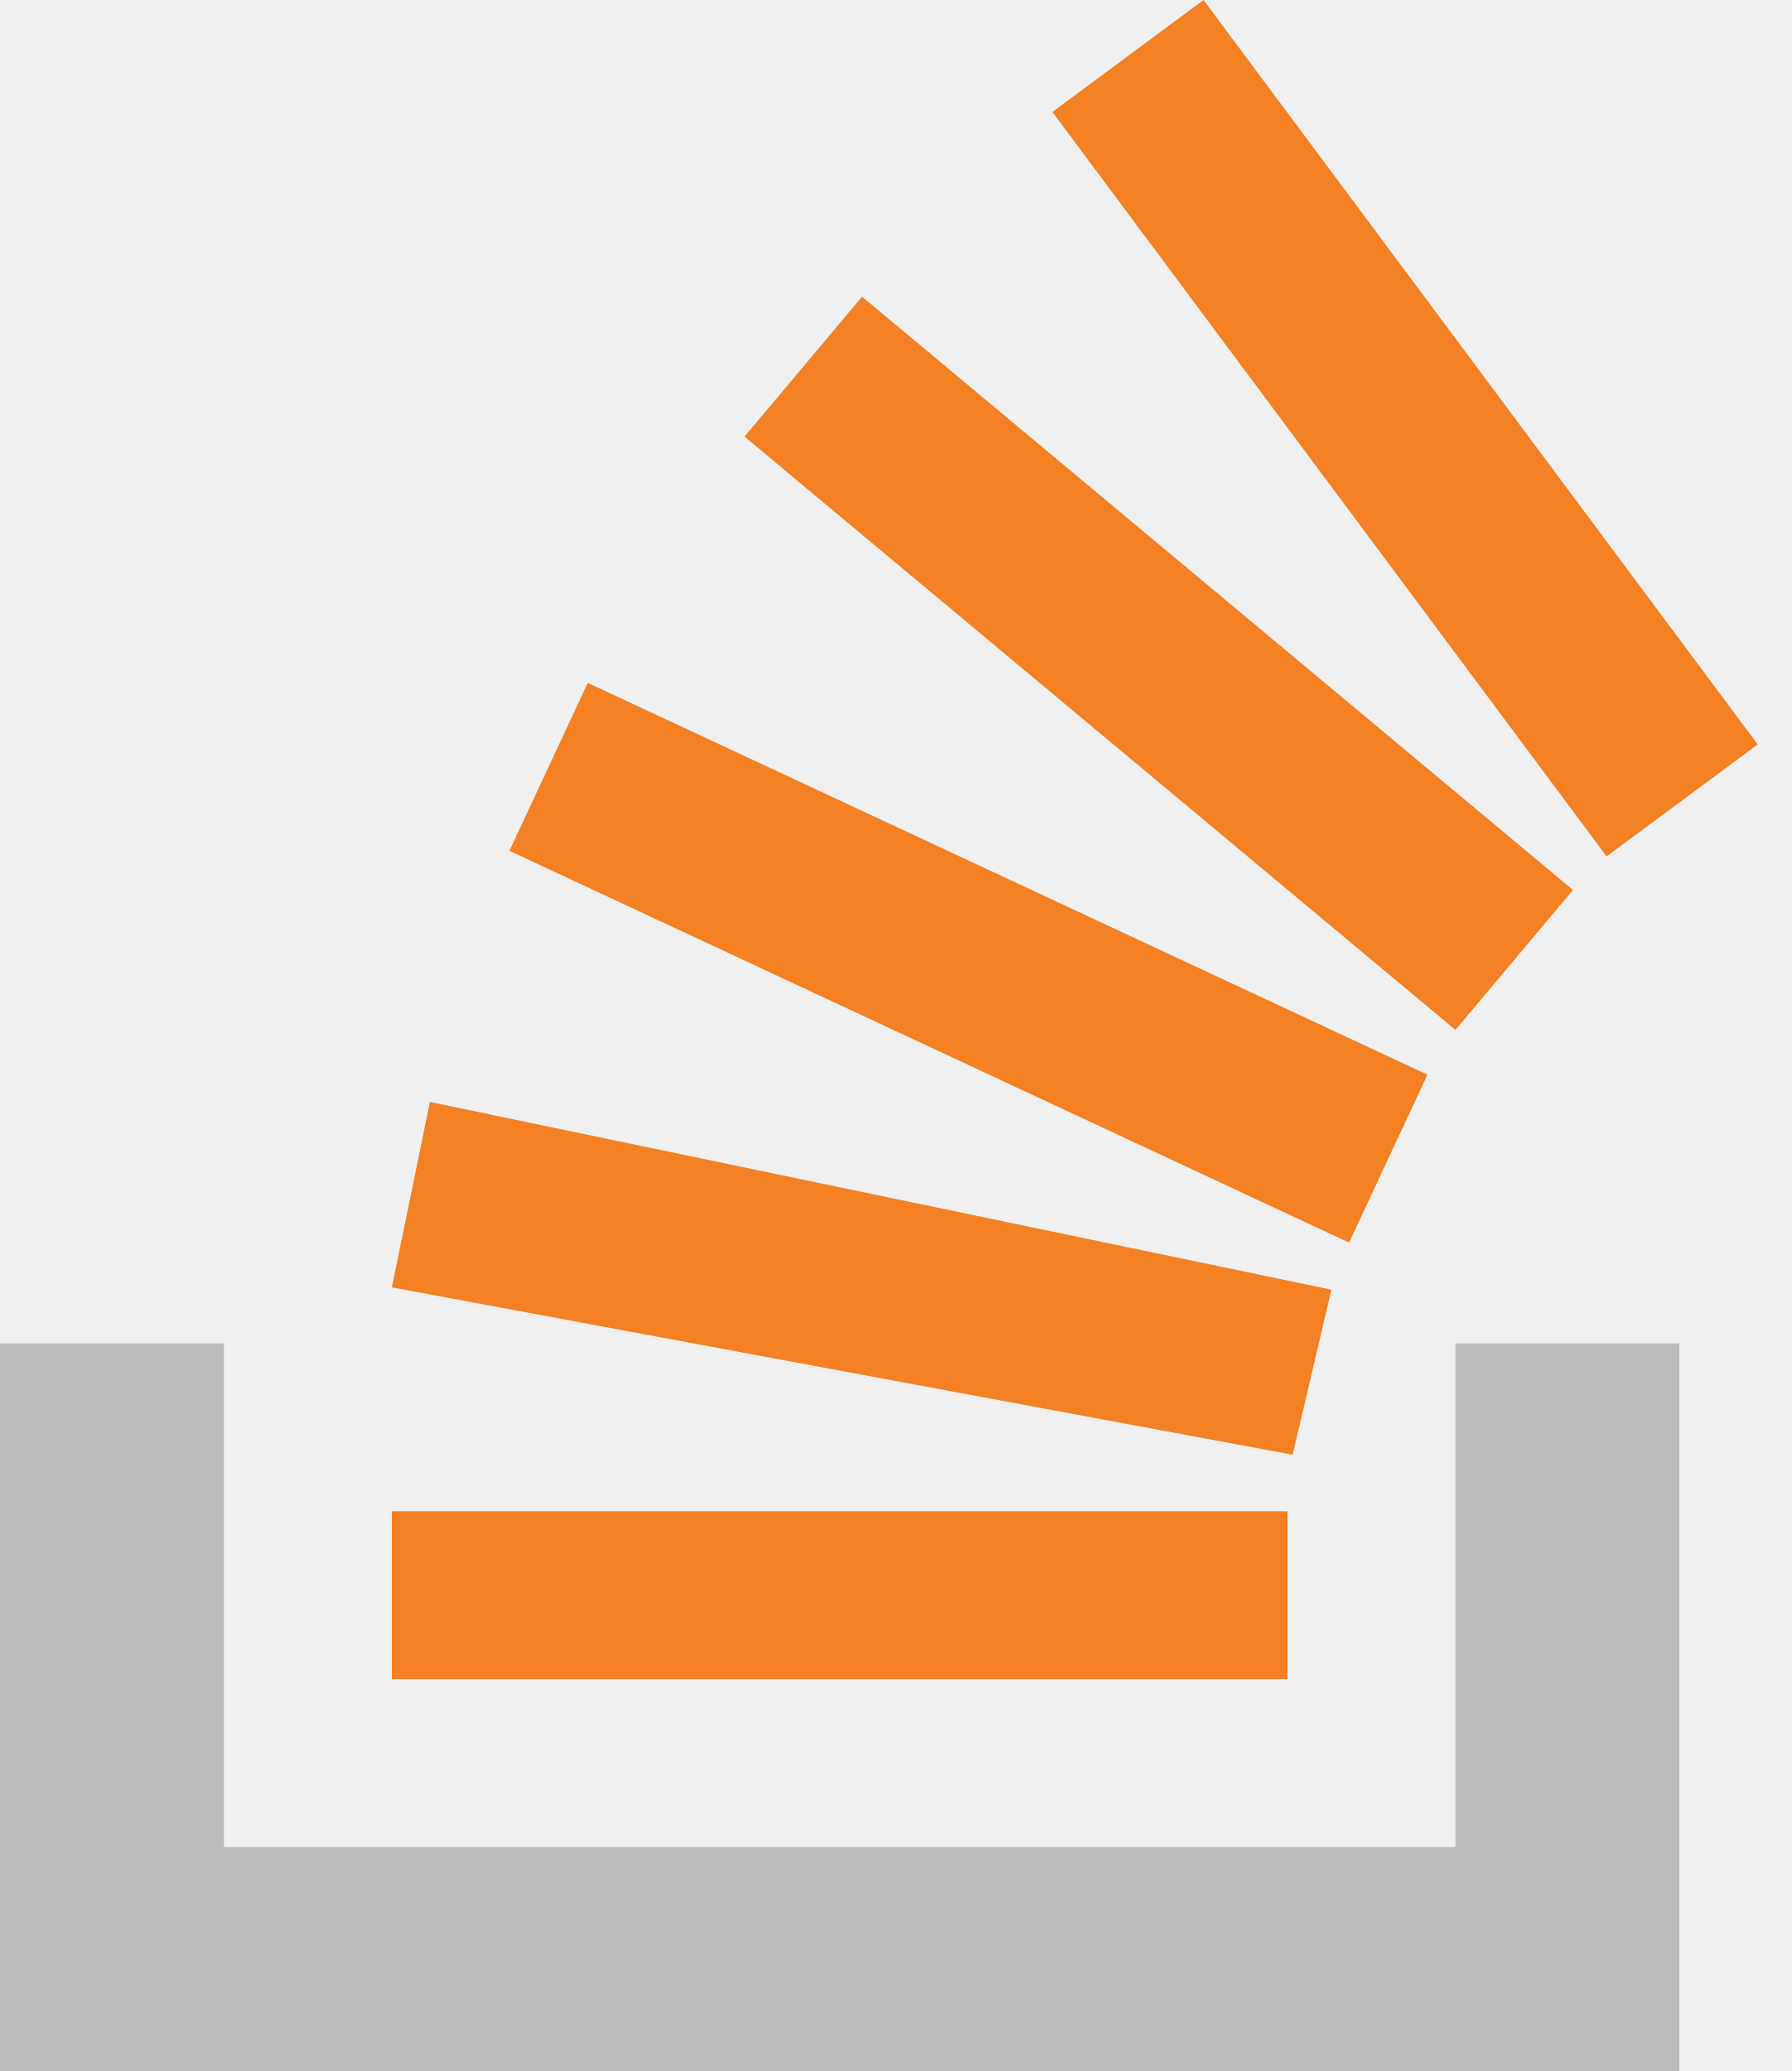
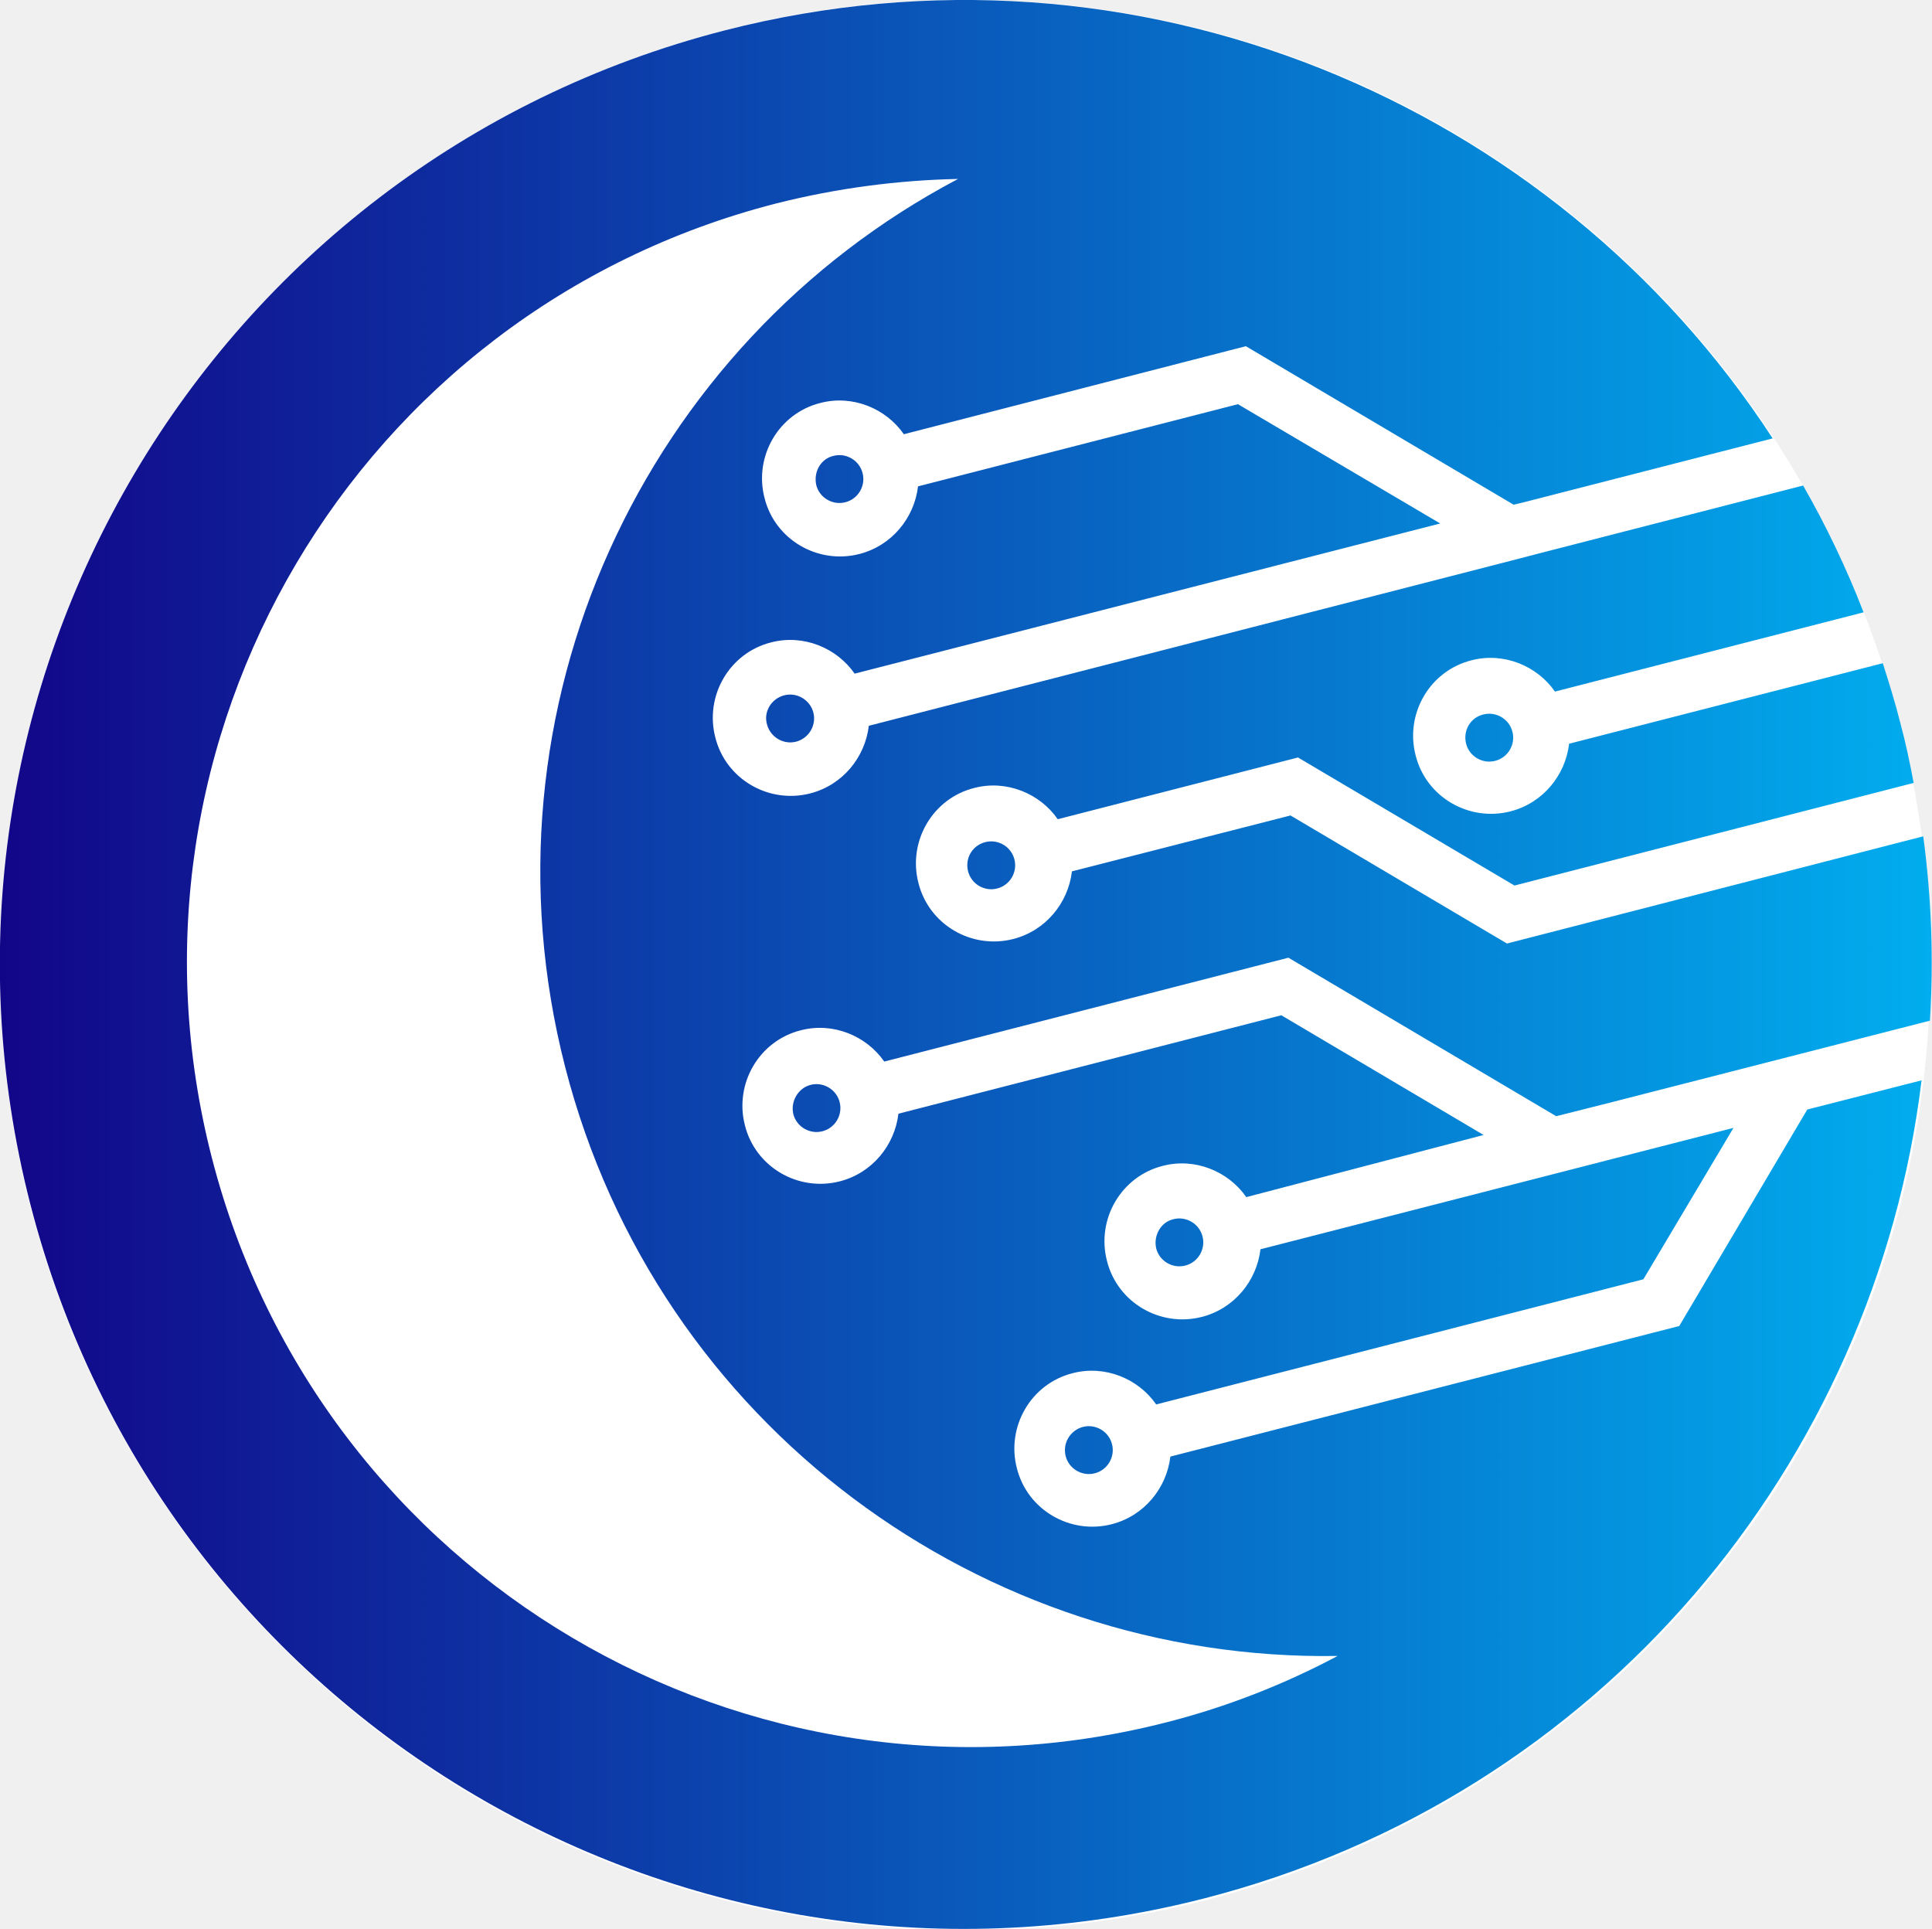
- <svg xmlns="http://www.w3.org/2000/svg" width="32" height="37" fill="none" viewBox="0 0 32 37">
-   <path fill="#BCBBBB" d="M26 33V24H30V37H0V24H4V33H26Z" />
-   <path fill="#F48024" fill-rule="evenodd" d="M21.5 0L18.8 2L28.7 15.3L31.4 13.3L21.5 0ZM26 18.4L13.3 7.8L15.4 5.3L28.1 15.9L26 18.4ZM9.1 15.2L24.1 22.2L25.5 19.2L10.5 12.2L9.1 15.2ZM23.091 25.99L23.784 23.041L7.68 19.687L7 23L23.091 25.99ZM23 30H7V27H23V30Z" clip-rule="evenodd" />
+ <svg xmlns="http://www.w3.org/2000/svg" version="1.1" id="Layer_1" x="0px" y="0px" viewBox="0 0 463.2 462.4" enable-background="new 0 0 463.2 462.4" xml:space="preserve">
+   <g>
+     <circle fill="#FFFFFF" cx="231.4" cy="231.4" r="231.4" />
+     <linearGradient id="SVGID_1_" gradientUnits="userSpaceOnUse" x1="0" y1="2612.996" x2="463.169" y2="2612.996" gradientTransform="matrix(1 0 0 1 0 -2381.774)">
+       <stop offset="0" style="stop-color:#120688" />
+       <stop offset="1" style="stop-color:#01ADEE" />
+     </linearGradient>
+     <path fill="url(#SVGID_1_)" d="M188,166.7c3.1-0.8,6.2,1.1,7,4.1c0.8,3.1-1.1,6.2-4.1,7c-3.1,0.8-6.2-1.1-7-4.1   C183,170.7,184.9,167.5,188,166.7z M351.5,178.3c0.8,3.1,4,4.9,7,4.1c3.1-0.8,4.9-4,4.1-7c-0.8-3.1-4-4.9-7-4.1   C352.6,172,350.7,175.1,351.5,178.3z M195.7,116.3c0.8,3.1,4,4.9,7,4.1c3.1-0.8,4.9-4,4.1-7c-0.8-3.1-4-4.9-7-4.1   C196.8,110,195,113.1,195.7,116.3z M460.7,259c-11.2,91.8-77,171.7-171.9,196.1C165.1,486.9,39.1,412.4,7.3,288.8   S50,39.1,173.7,7.3c98.6-25.3,198.7,17,251.3,97.8l-59.6,15.3l-2.5,0.6l-64.2-38l-82,21.1c-4.3-6.2-12.3-9.5-20-7.5   c-10,2.5-16,12.8-13.4,22.8c2.5,10,12.8,16,22.8,13.4c7.7-2,13.1-8.6,14-16.2l76.7-19.7l48.5,28.6l-140.4,36   c-4.3-6.2-12.3-9.5-20-7.5c-10,2.5-16,12.8-13.4,22.8c2.5,10,12.8,16,22.8,13.4c7.7-2,13.1-8.6,14-16.2l152.9-39.3l7.7-2l63.4-16.3   c5.5,9.6,10.4,19.8,14.5,30.4l-74,19c-4.3-6.2-12.3-9.5-20-7.5c-10,2.5-16,12.8-13.4,22.8c2.5,10,12.8,16,22.8,13.4   c7.7-2,13.1-8.6,14-16.2l75.2-19.3c1.5,4.7,3,9.5,4.2,14.3c1.3,4.8,2.3,9.6,3.2,14.4l-95.7,24.6l-51.9-30.7l-57.6,14.8   c-4.3-6.2-12.3-9.5-20-7.5c-10,2.5-16,12.8-13.4,22.8c2.5,10,12.8,16,22.8,13.4c7.7-2,13.1-8.6,14-16.2l52.4-13.4l51.9,30.7   l99.8-25.7c2,14.9,2.5,29.6,1.6,44.2l-76.9,19.7l-12.7,3.2l-64.2-38L212,254.5c-4.3-6.2-12.3-9.5-20-7.5c-10,2.5-16,12.8-13.4,22.8   c2.5,10,12.8,16,22.8,13.4c7.7-2,13.1-8.6,14-16.2l91.8-23.6l48.5,28.7L298.8,287c-4.3-6.2-12.3-9.5-20-7.5   c-10,2.5-16,12.8-13.4,22.8c2.5,10,12.8,16,22.8,13.4c7.7-2,13.1-8.6,14-16.2l69-17.7l17.9-4.6l26.5-6.8L394,306.7l-116.8,30   c-4.3-6.2-12.3-9.5-20-7.5c-10,2.5-16,12.8-13.4,22.8c2.5,10,12.8,16,22.8,13.4c7.7-2,13.1-8.6,14-16.2l122-31.3l30.7-51.9   L460.7,259z M320.7,397c-85,1.4-163.1-55.2-185.2-141.2s19-173.3,94.2-212.9c-14.4,0.3-29.1,2.2-43.7,5.9   C85.5,74.6,24.9,177,50.8,277.6s128.3,161.1,228.9,135.3C294.2,409.2,307.9,403.8,320.7,397z M277.2,299.3c0.8,3.1,4,4.9,7,4.1   c3.1-0.8,4.9-4,4.1-7c-0.8-3.1-4-4.9-7-4.1C278.3,293,276.5,296.2,277.2,299.3z M255.5,349.1c0.8,3.1,4,4.9,7,4.1   c3.1-0.8,4.9-4,4.1-7c-0.8-3.1-4-4.9-7-4.1S254.7,346,255.5,349.1z M232.1,208.9c0.8,3.1,4,4.9,7,4.1c3.1-0.8,4.9-4,4.1-7   c-0.8-3.1-4-4.9-7-4.1C233.1,202.7,231.3,205.8,232.1,208.9z M190.2,267.1c0.8,3.1,4,4.9,7,4.1c3.1-0.8,4.9-4,4.1-7   c-0.8-3.1-4-4.9-7-4.1S189.5,264.1,190.2,267.1z" />
+   </g>
</svg>
